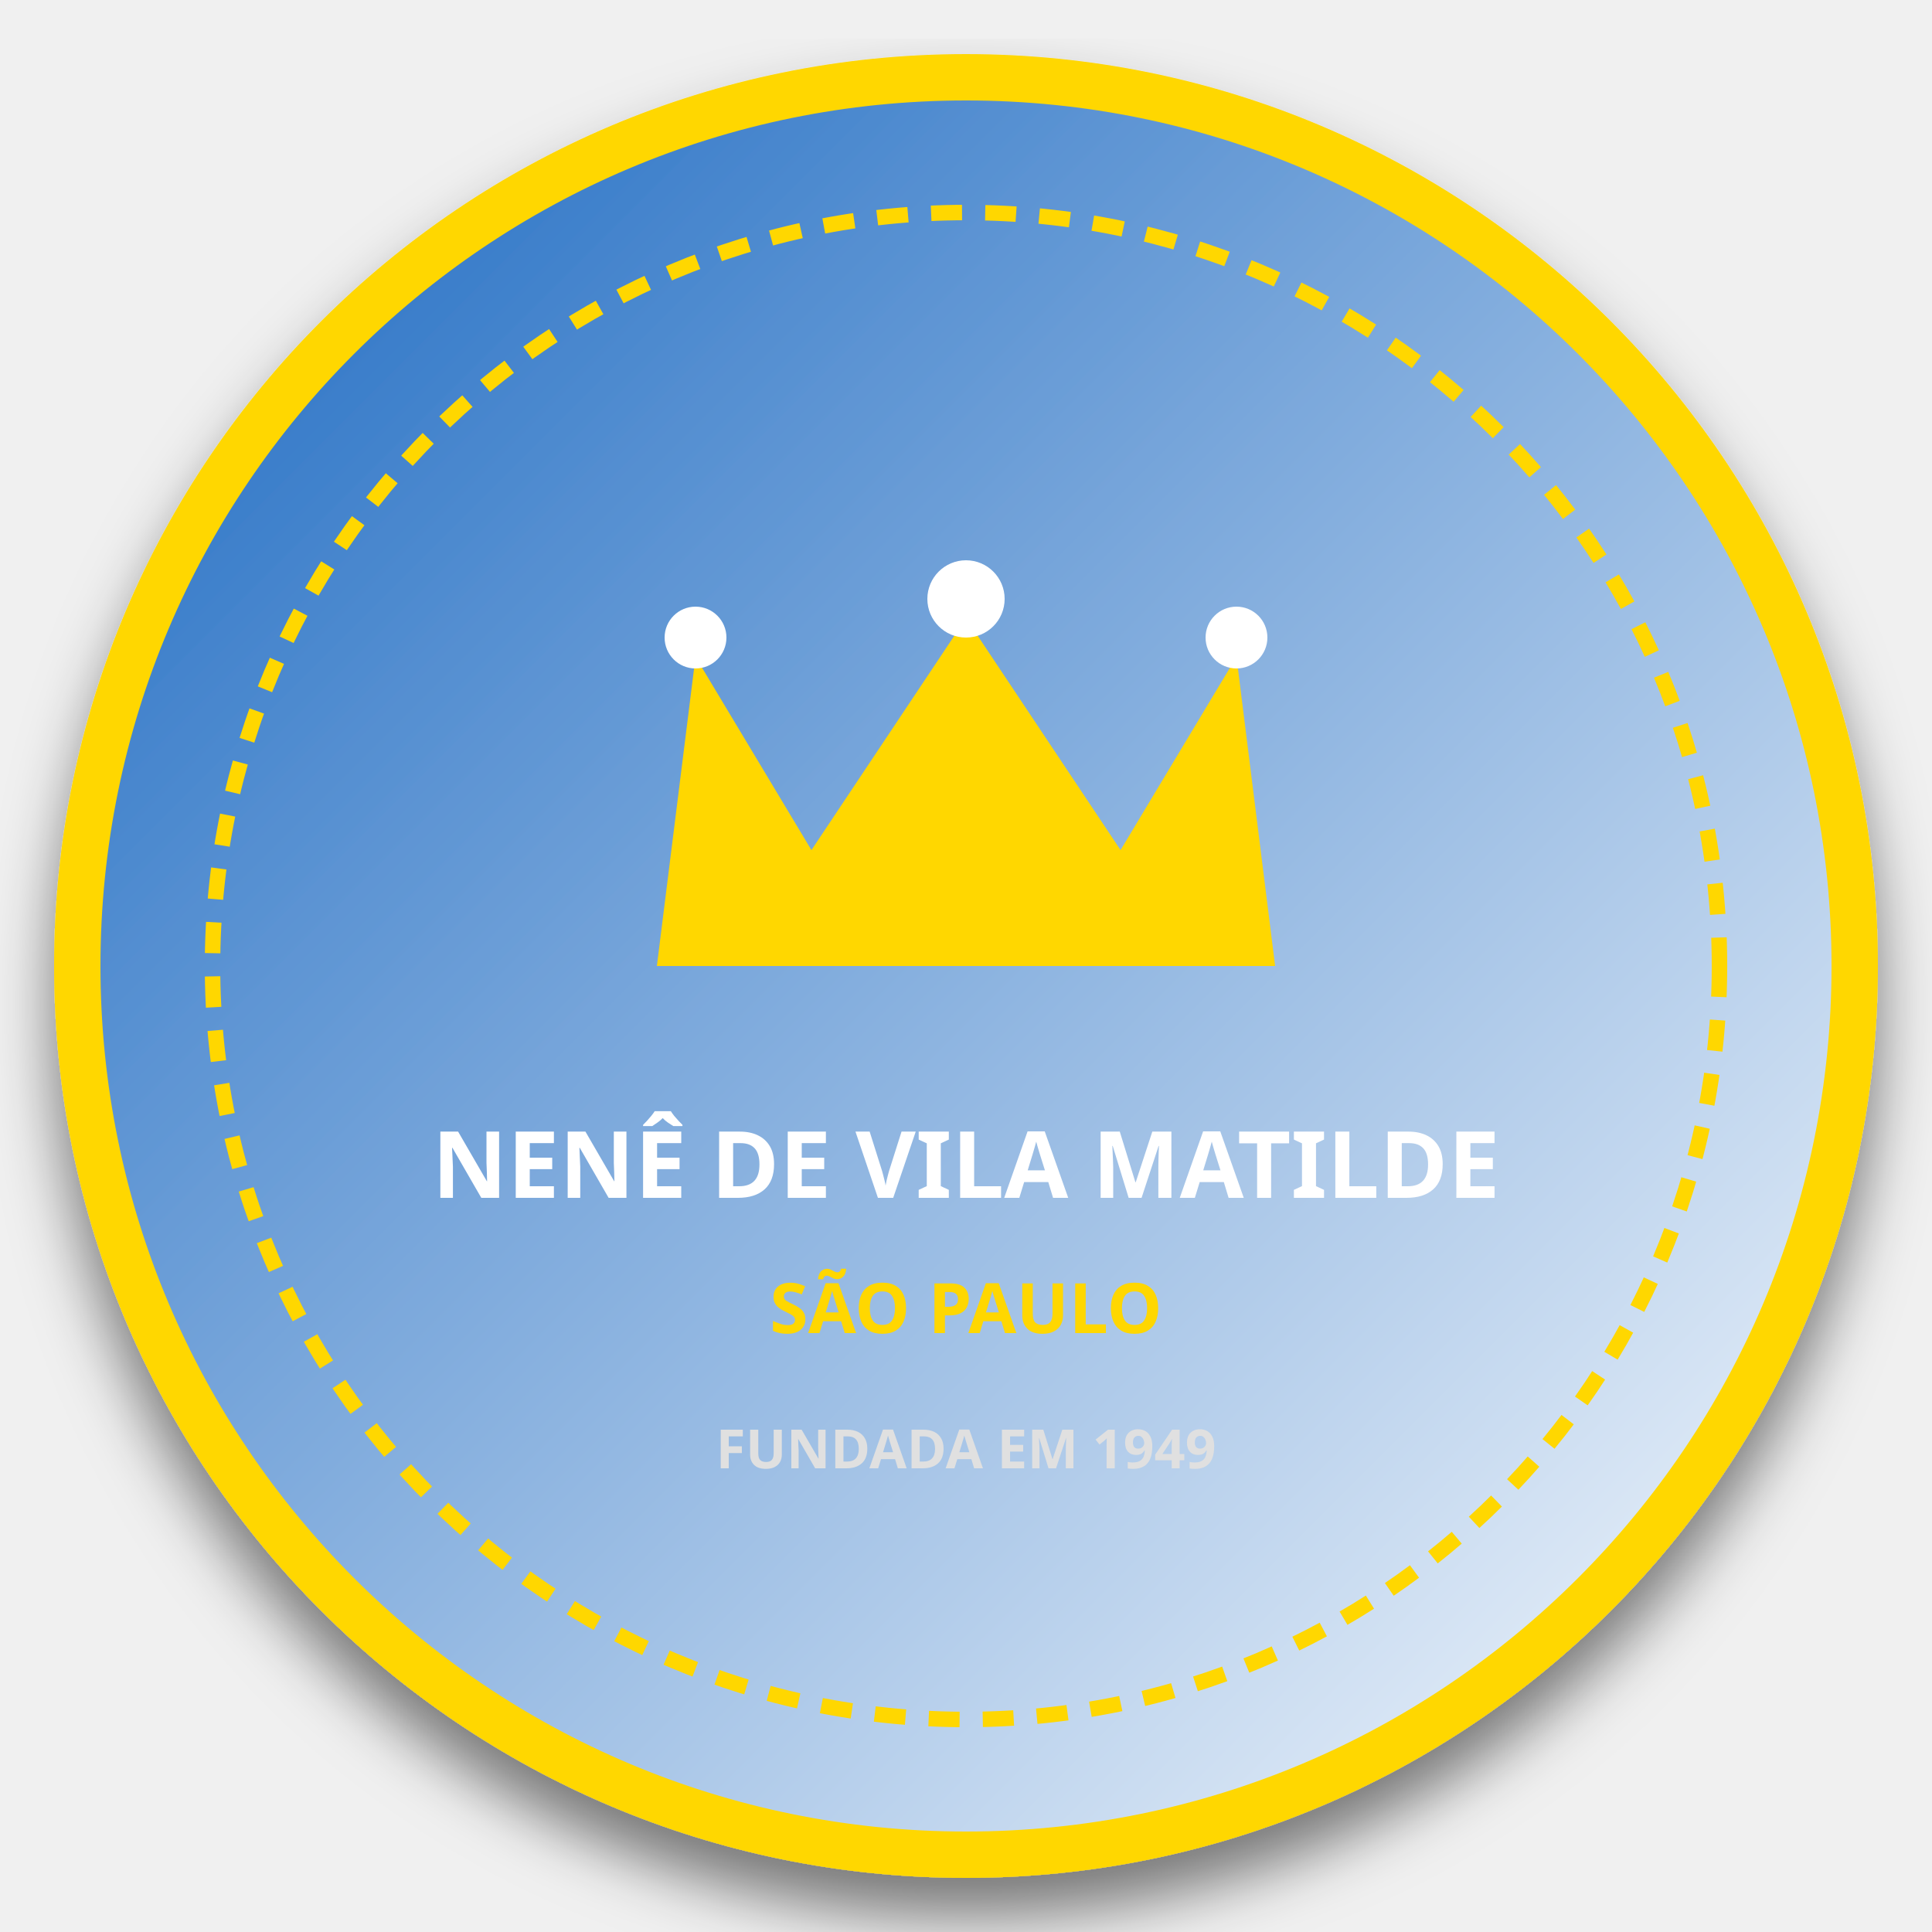
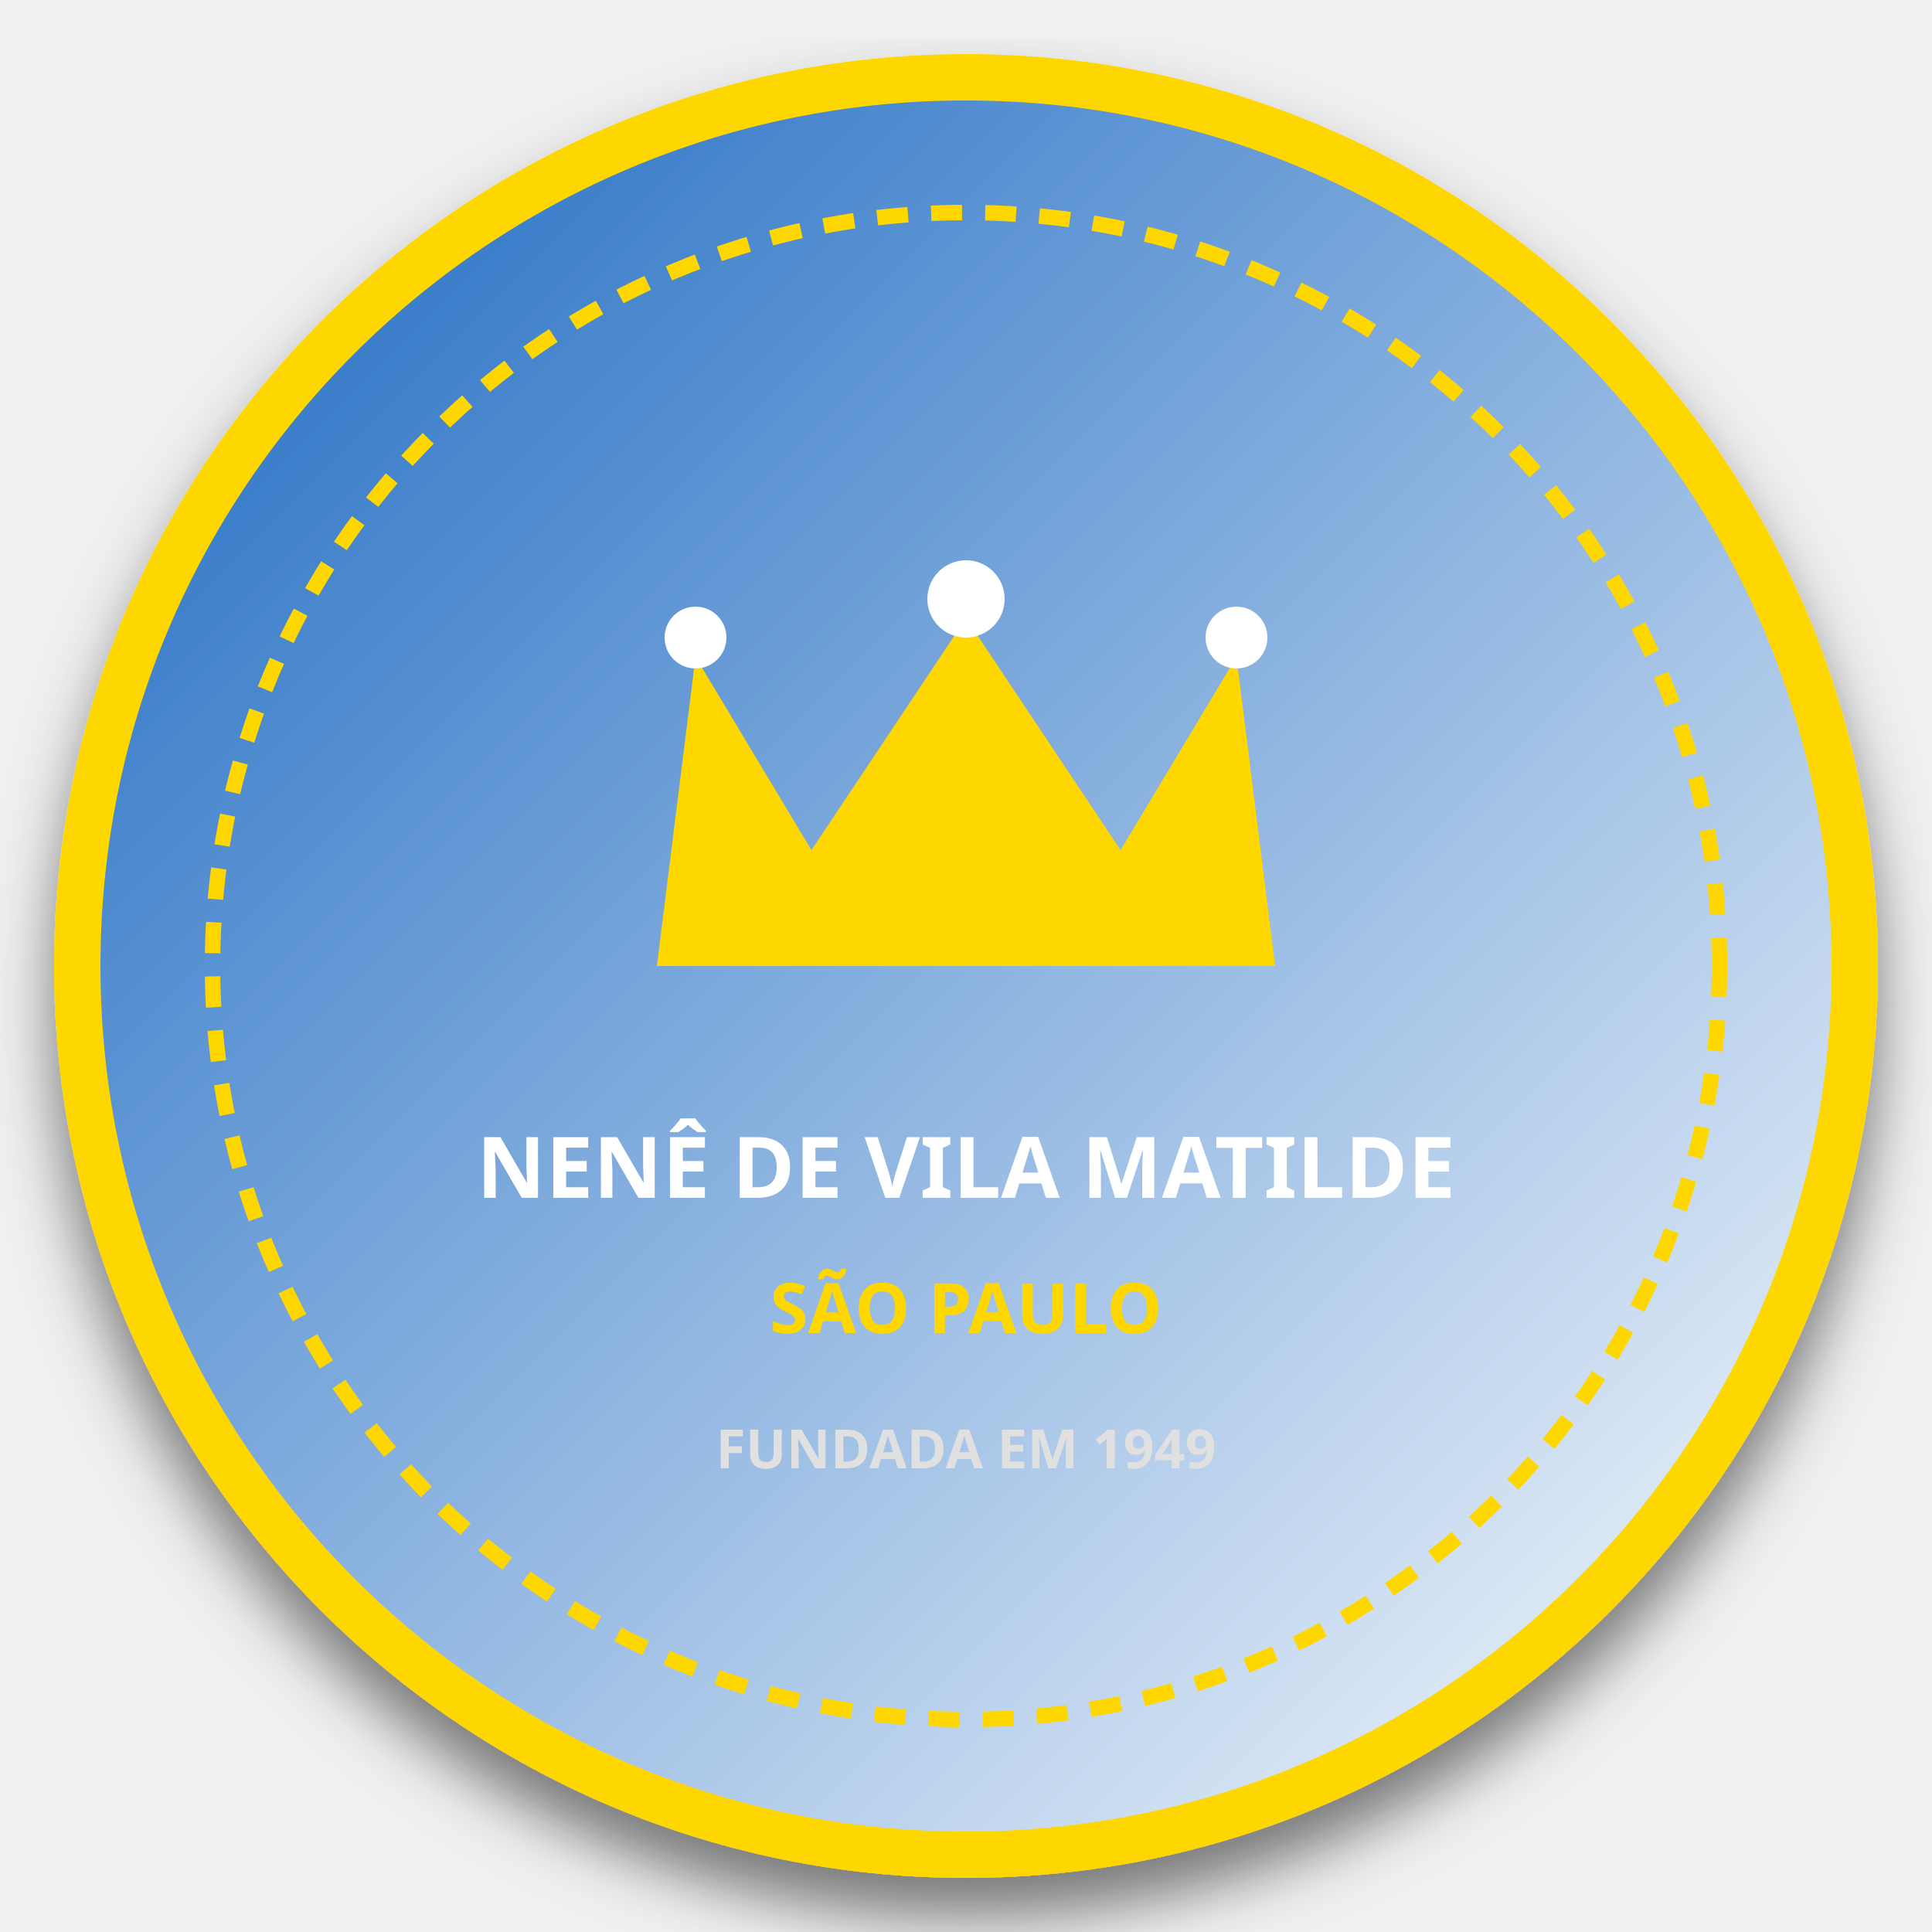
- <svg xmlns="http://www.w3.org/2000/svg" viewBox="0 0 500 500" width="100%" height="100%">
+ <svg xmlns="http://www.w3.org/2000/svg" viewBox="0 0 500 500" width="500" height="500">
  <defs>
    <linearGradient id="bgGrad_nene-de-vila-matilde" x1="0%" y1="0%" x2="100%" y2="100%">
      <stop offset="0%" stop-color="#1565C0" />
      <stop offset="100%" stop-color="#FFFFFF" />
    </linearGradient>
    <filter id="shadow_nene-de-vila-matilde" x="-20%" y="-20%" width="140%" height="140%">
      <feDropShadow dx="0" dy="10" stdDeviation="8" flood-color="#000000" flood-opacity="0.5" />
    </filter>
  </defs>
  <circle cx="250" cy="250" r="230" fill="url(#bgGrad_nene-de-vila-matilde)" stroke="#FFD700" stroke-width="12" filter="url(#shadow_nene-de-vila-matilde)" />
  <circle cx="250" cy="250" r="195" fill="none" stroke="#FFD700" stroke-width="4" stroke-dasharray="8 6" />
  <path d="M 180 170 L 210 220 L 250 160 L 290 220 L 320 170 L 330 250 L 170 250 Z" fill="#FFD700" />
  <circle cx="180" cy="165" r="8" fill="#FFF" />
  <circle cx="250" cy="155" r="10" fill="#FFF" />
  <circle cx="320" cy="165" r="8" fill="#FFF" />
-   <text x="250" y="310" font-family="sans-serif" font-weight="900" font-size="24" fill="#FFFFFF" text-anchor="middle">NENÊ DE VILA MATILDE</text>
+   <text x="250" y="310" font-family="sans-serif" font-weight="900" font-size="22" fill="#FFFFFF" text-anchor="middle">NENÊ DE VILA MATILDE</text>
  <text x="250" y="345" font-family="sans-serif" font-weight="700" font-size="18" fill="#FFD700" text-anchor="middle">SÃO PAULO</text>
  <text x="250" y="380" font-family="sans-serif" font-weight="600" font-size="14" fill="#E0E0E0" text-anchor="middle">FUNDADA EM 1949</text>
</svg>
